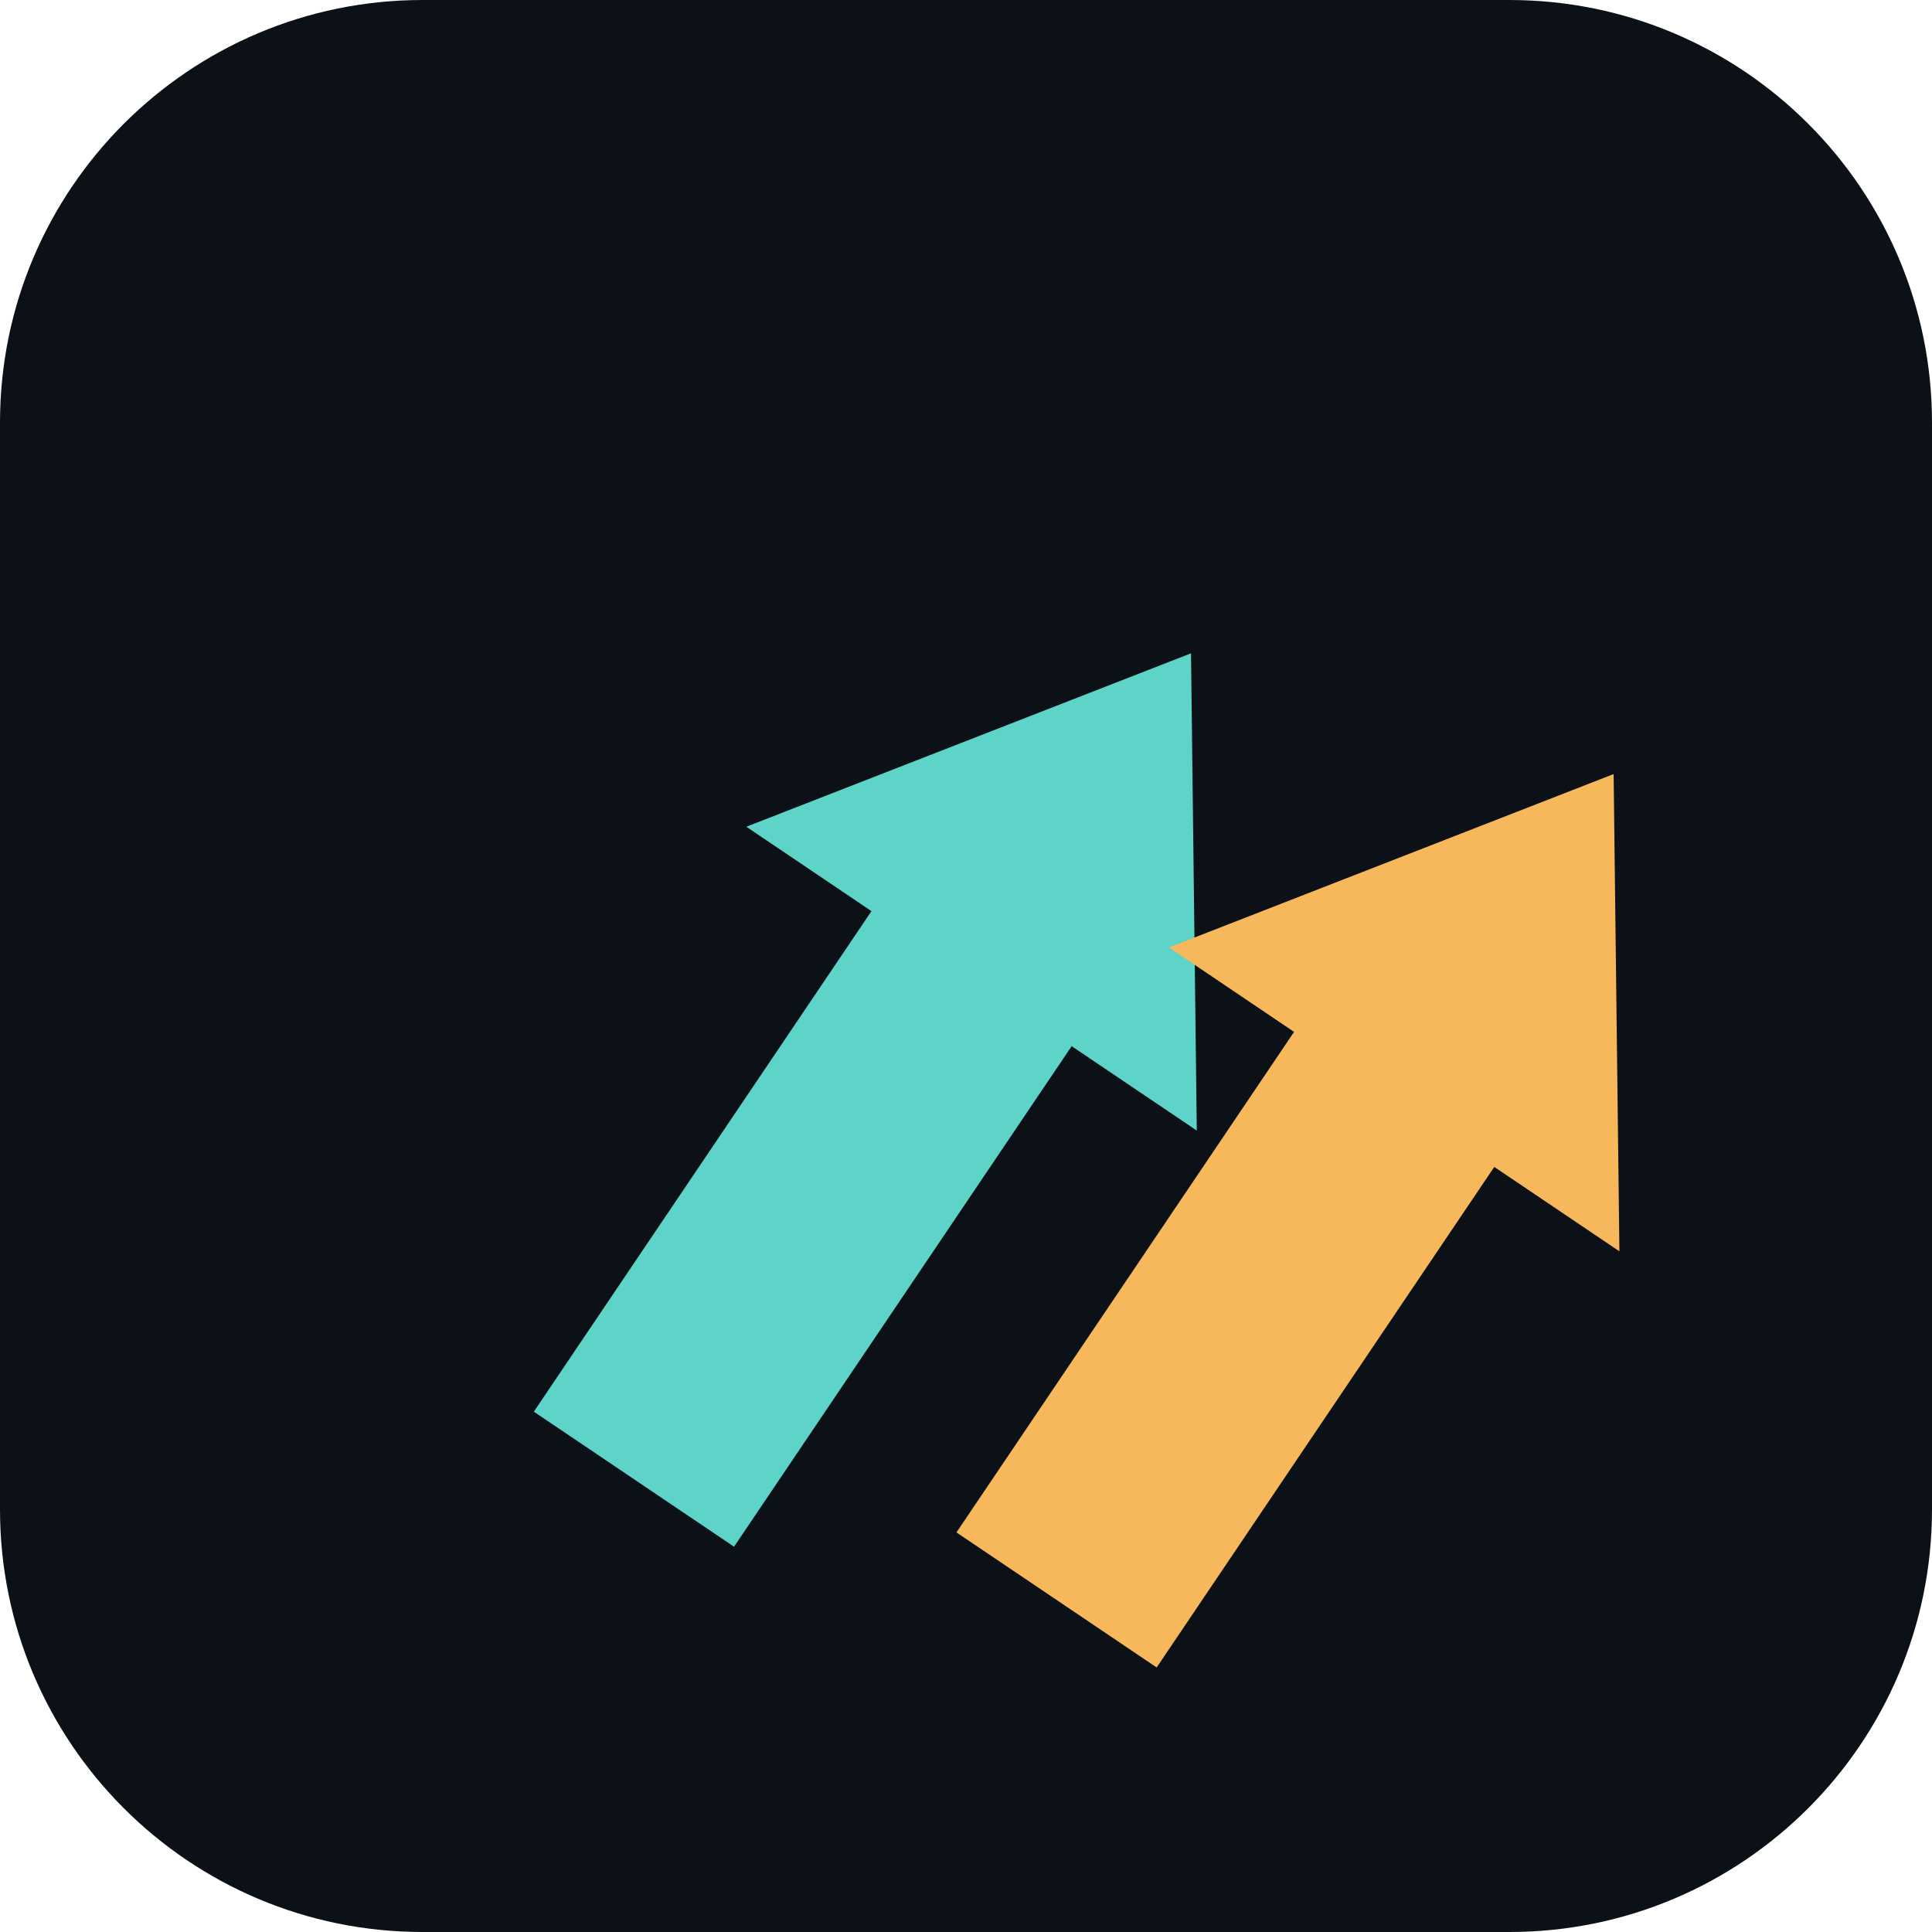
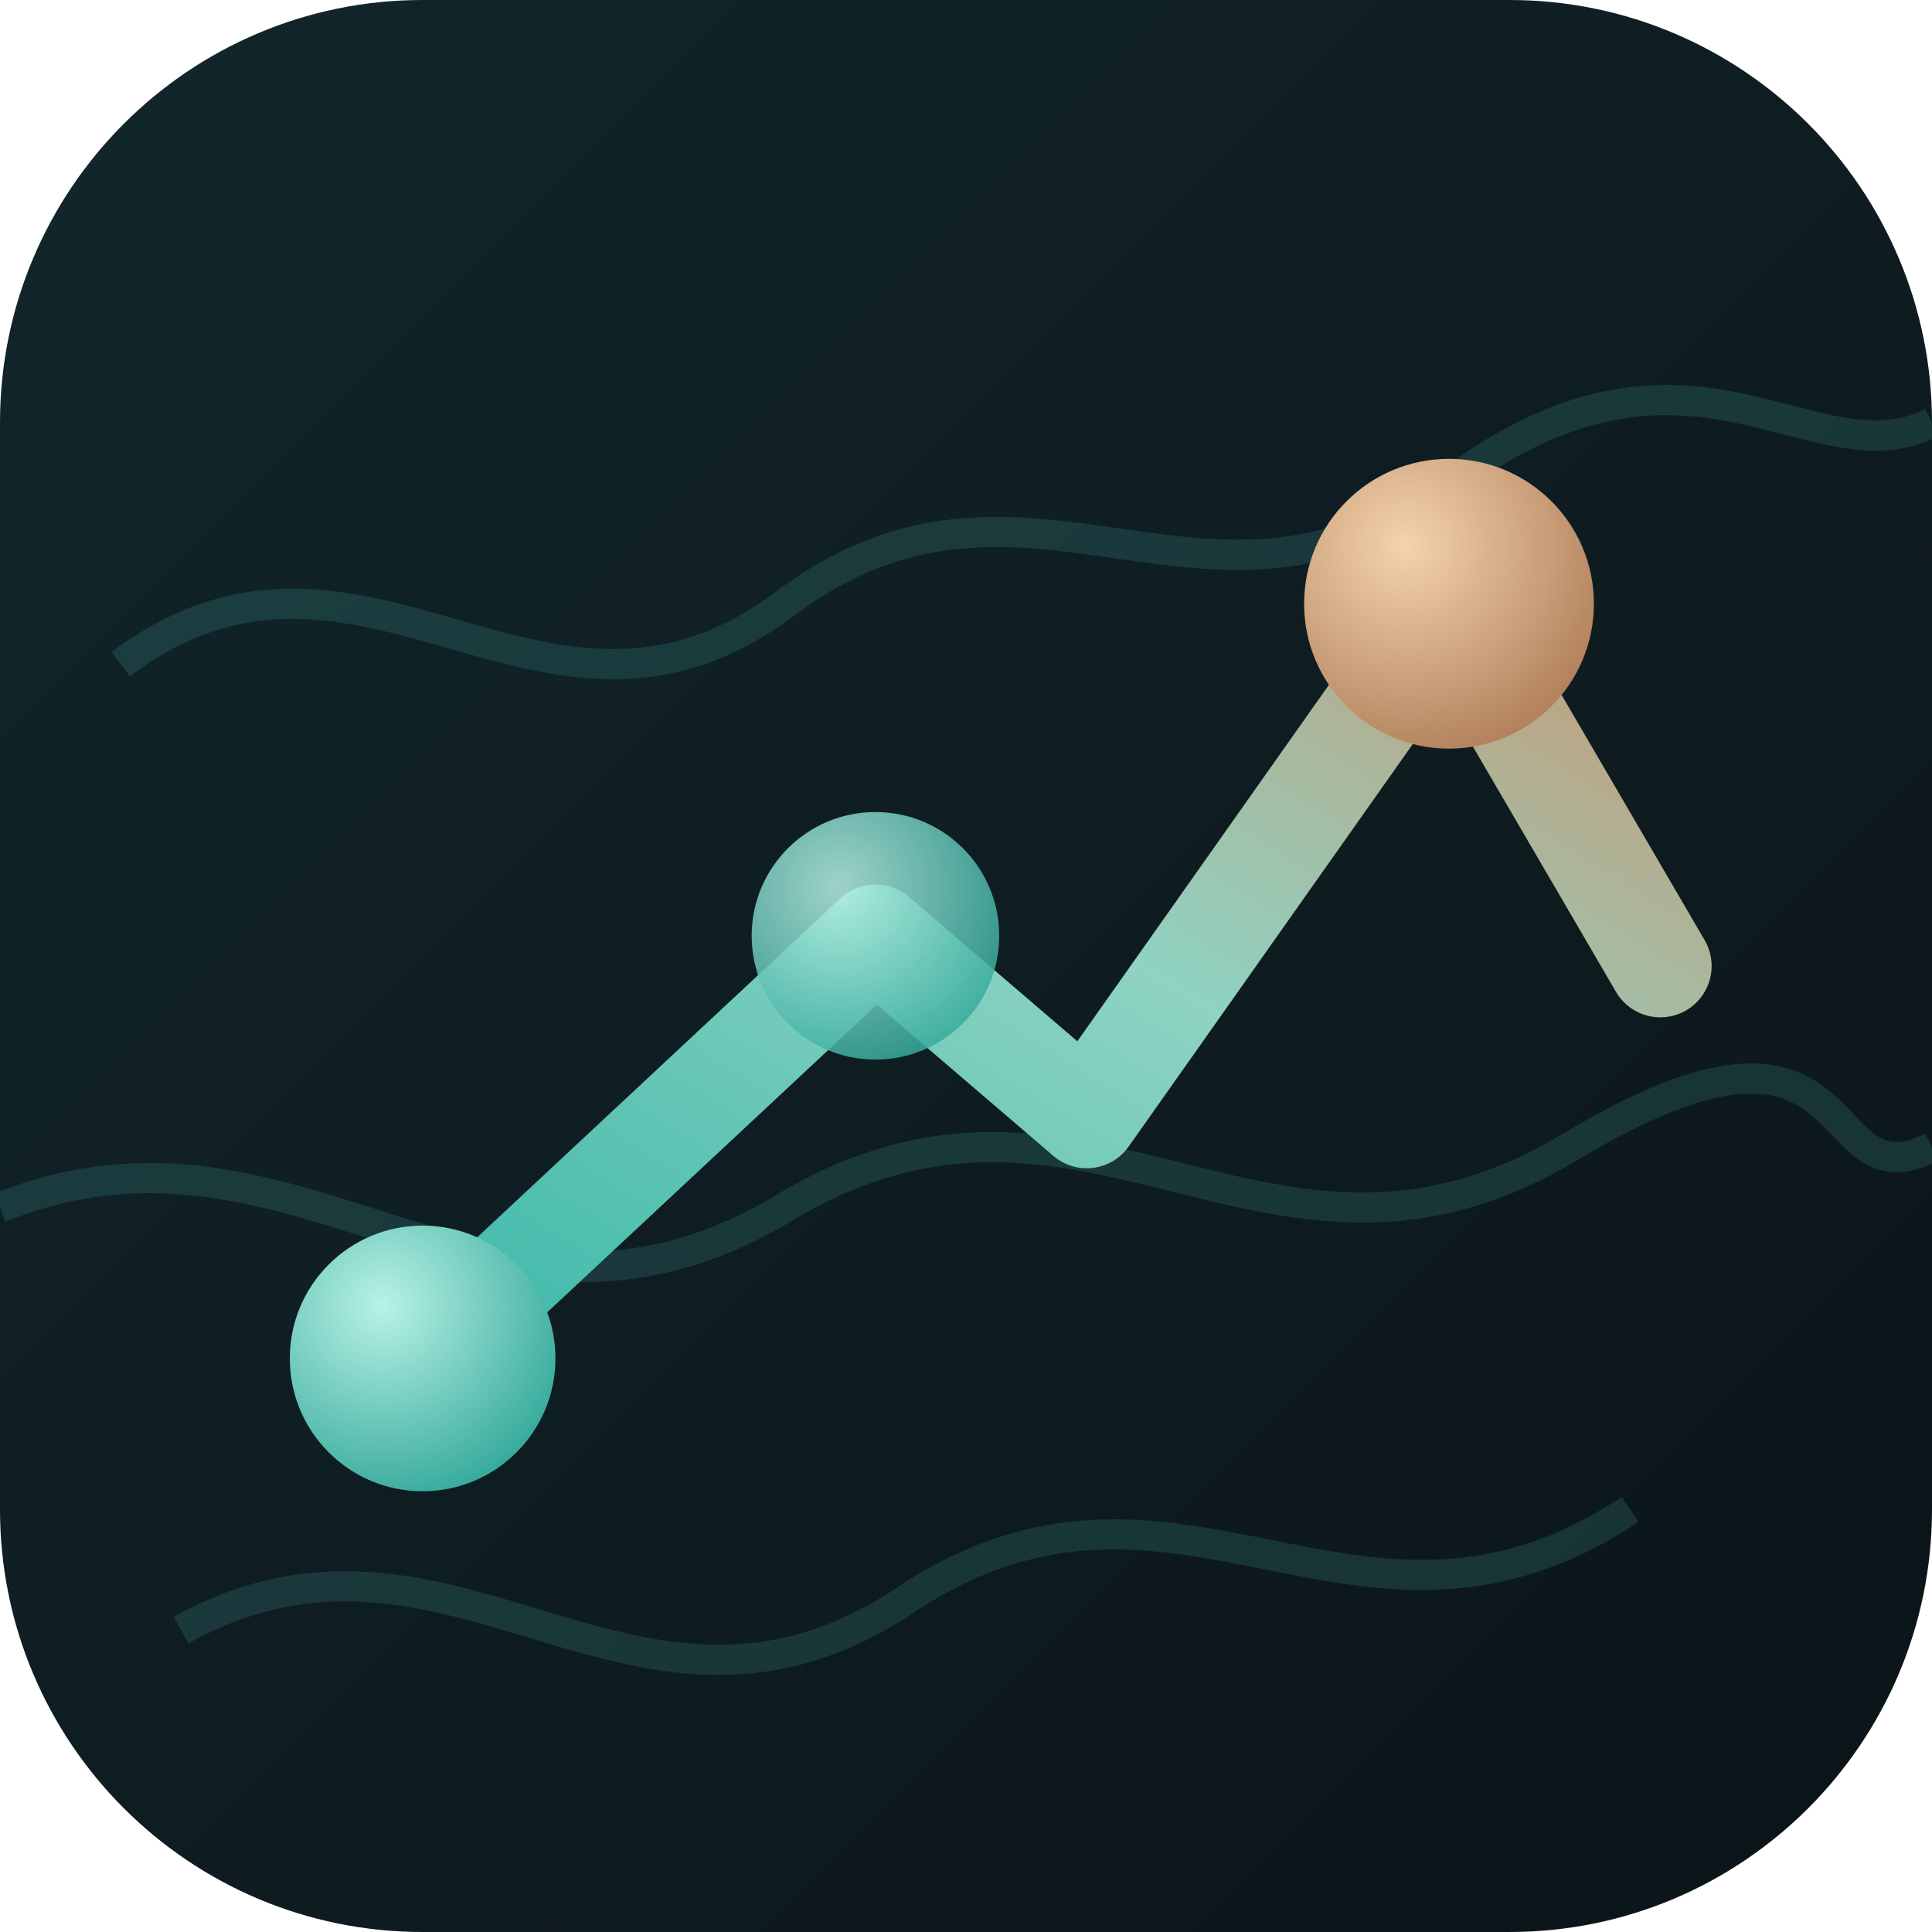
<svg xmlns="http://www.w3.org/2000/svg" viewBox="0 0 64 64" role="img" aria-label="PMWORK">
-   <rect width="64" height="64" rx="14" fill="#0b1117" />
-   <g stroke-linejoin="round">
-     <path transform="translate(21 49) rotate(34)" d="M-4 0V-20h-5l9-13 9 13h-5V0Z" fill="#5ed3c8" />
-     <path transform="translate(35 53) rotate(34)" d="M-4 0V-20h-5l9-13 9 13h-5V0Z" fill="#f6b85a" />
+   <defs>
+     <linearGradient id="plate" x1="0" y1="0" x2="1" y2="1">
+       <stop offset="0" stop-color="#12262b" />
+       <stop offset="1" stop-color="#0b1418" />
+     </linearGradient>
+     <linearGradient id="route" x1="0" y1="1" x2="1" y2="0">
+       <stop offset="0" stop-color="#39b8a9" />
+       <stop offset=".55" stop-color="#8fd3c2" />
+       <stop offset="1" stop-color="#c79a75" />
+     </linearGradient>
+     <radialGradient id="copper" cx=".35" cy=".3" r=".9">
+       <stop offset="0" stop-color="#f4d3ae" />
+       <stop offset="1" stop-color="#a4714b" />
+     </radialGradient>
+     <radialGradient id="teal" cx=".35" cy=".3" r=".9">
+       <stop offset="0" stop-color="#b8f2e6" />
+       <stop offset="1" stop-color="#1d9c8d" />
+     </radialGradient>
+   </defs>
+   <rect width="64" height="64" rx="14" fill="url(#plate)" />
+   <g fill="none" stroke="#56c9bd" stroke-opacity=".16" stroke-width="1">
+     <path d="M4 22c8-6 14 4 22-2s14 2 22-4 12 0 16-2" />
+     <path d="M0 40c10-4 16 6 26 0s16 4 26-2 8 2 12 0" />
+     <path d="M6 54c9-5 15 5 24-1s15 3 24-3" />
  </g>
+   <path d="M14 45 29 31l7 6 12-17 7 12" fill="none" stroke="url(#route)" stroke-width="3.4" stroke-linecap="round" stroke-linejoin="round" />
+   <circle cx="14" cy="45" r="4.4" fill="url(#teal)" />
+   <circle cx="29" cy="31" r="4.1" fill="url(#teal)" opacity=".85" />
+   <circle cx="48" cy="20" r="4.8" fill="url(#copper)" />
</svg>
